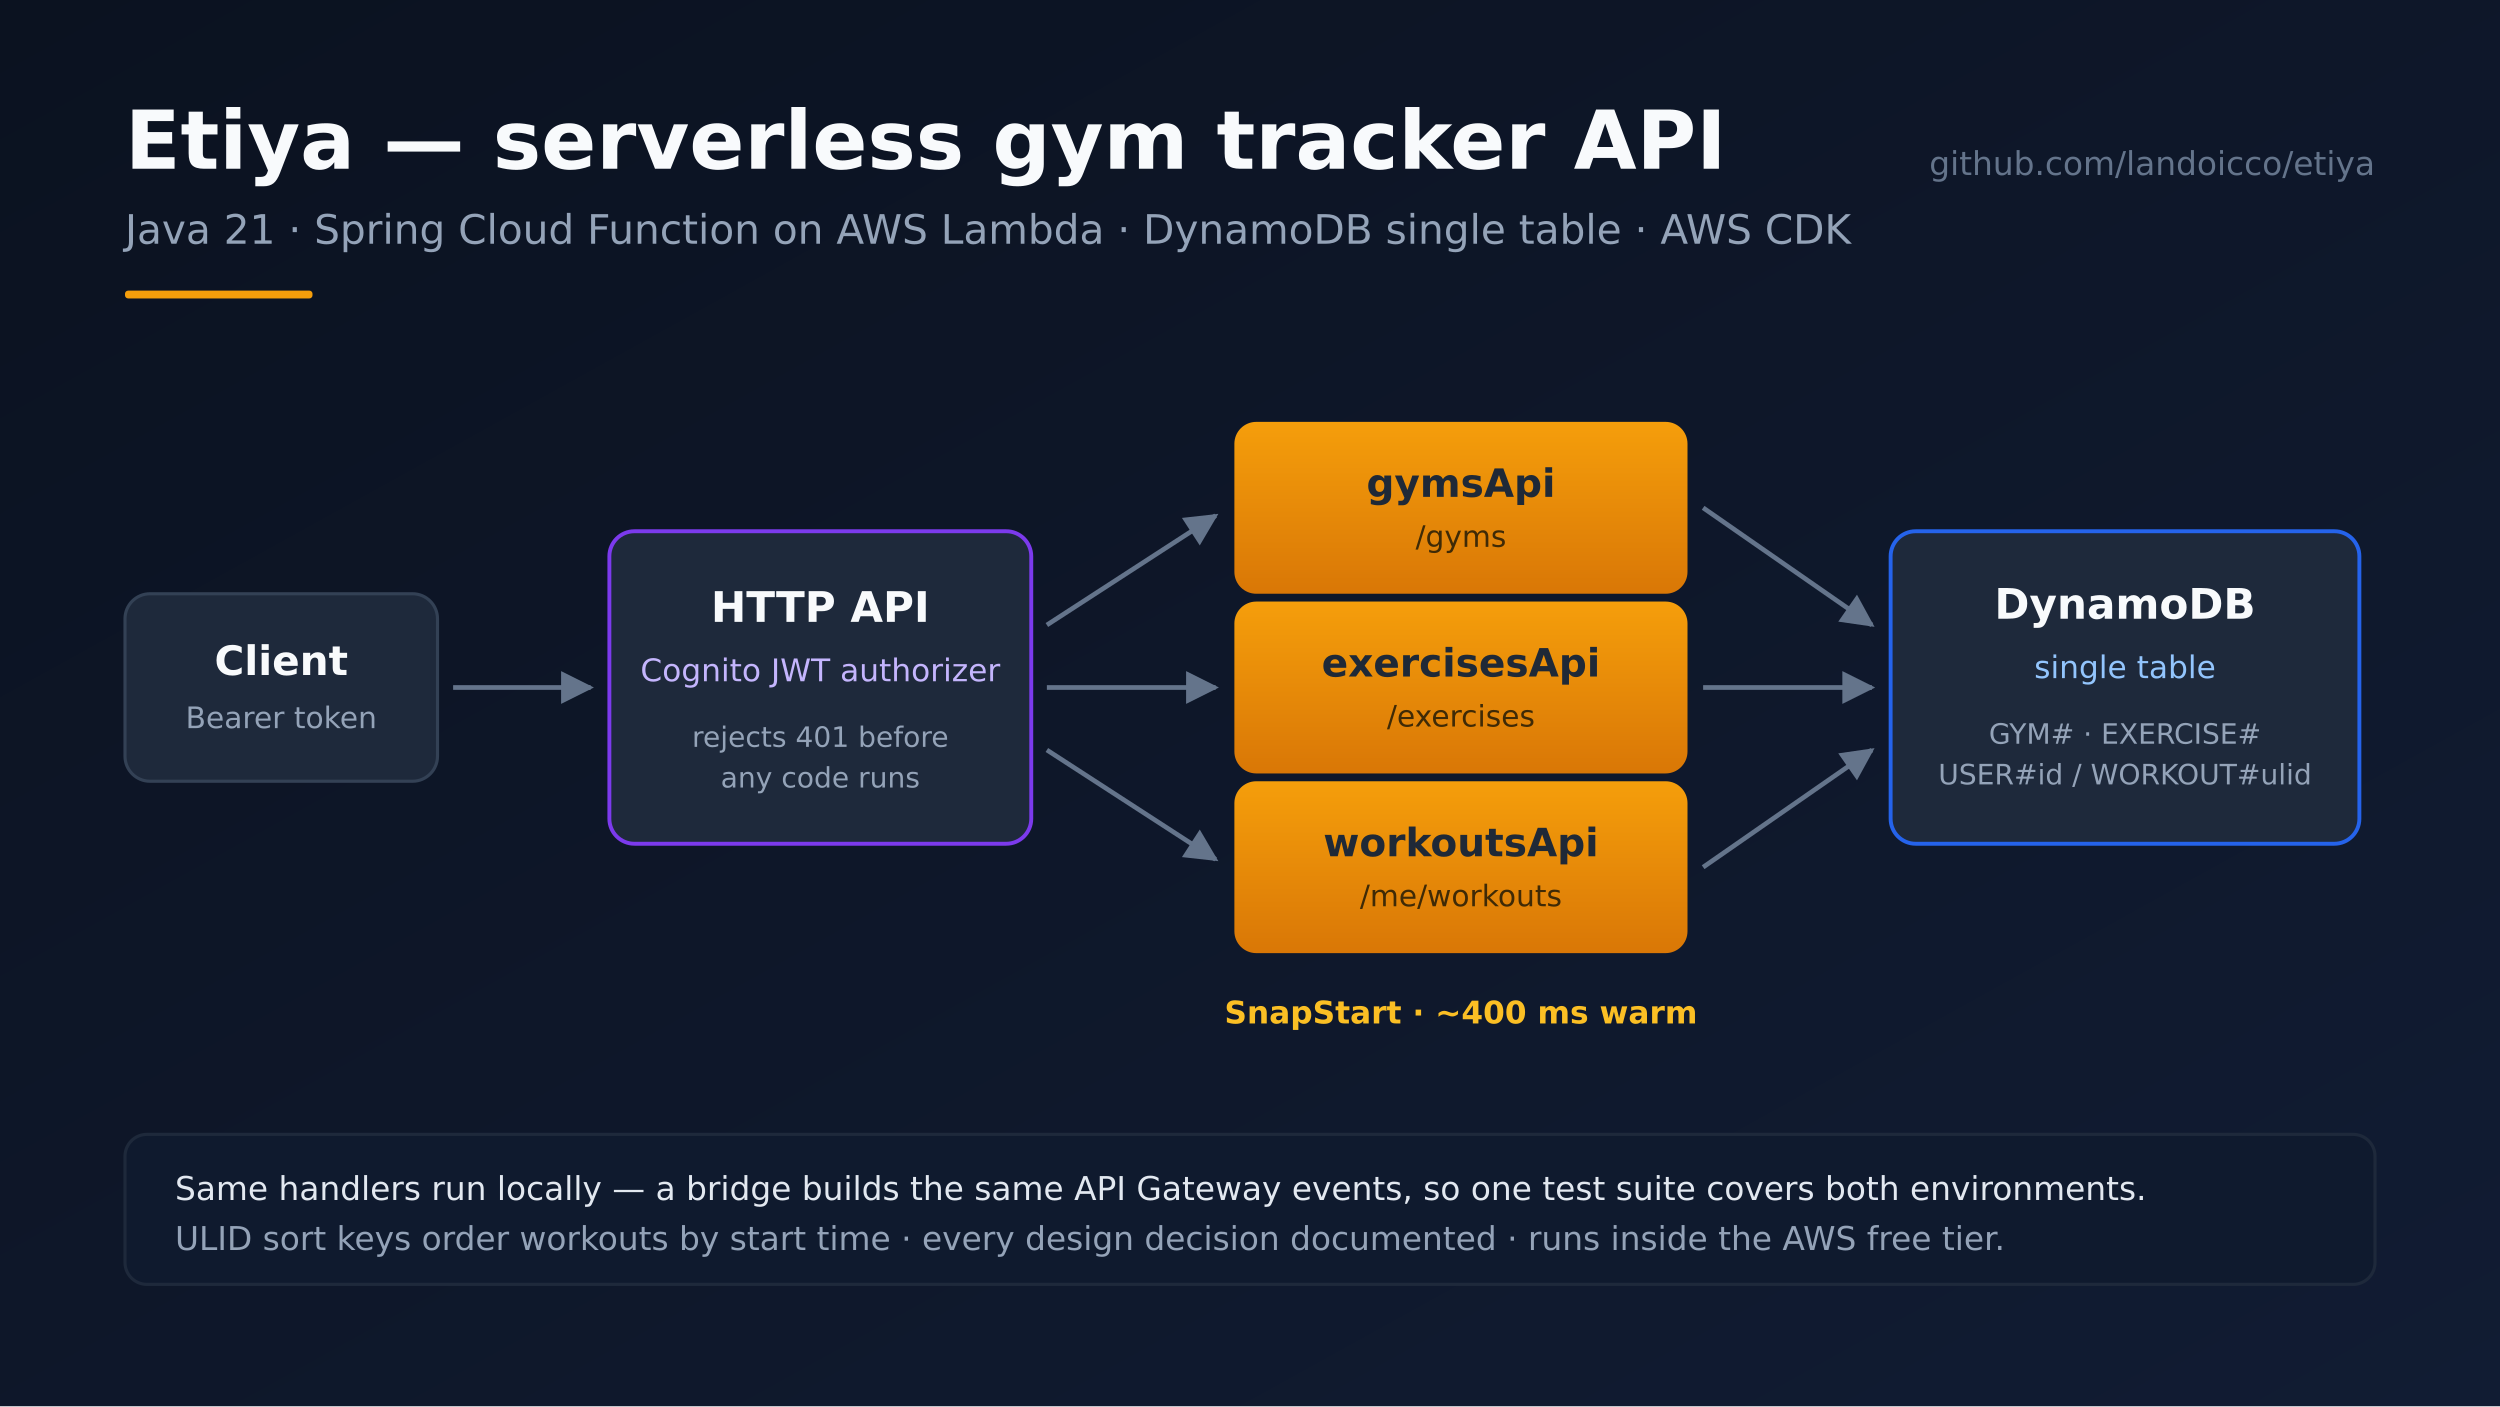
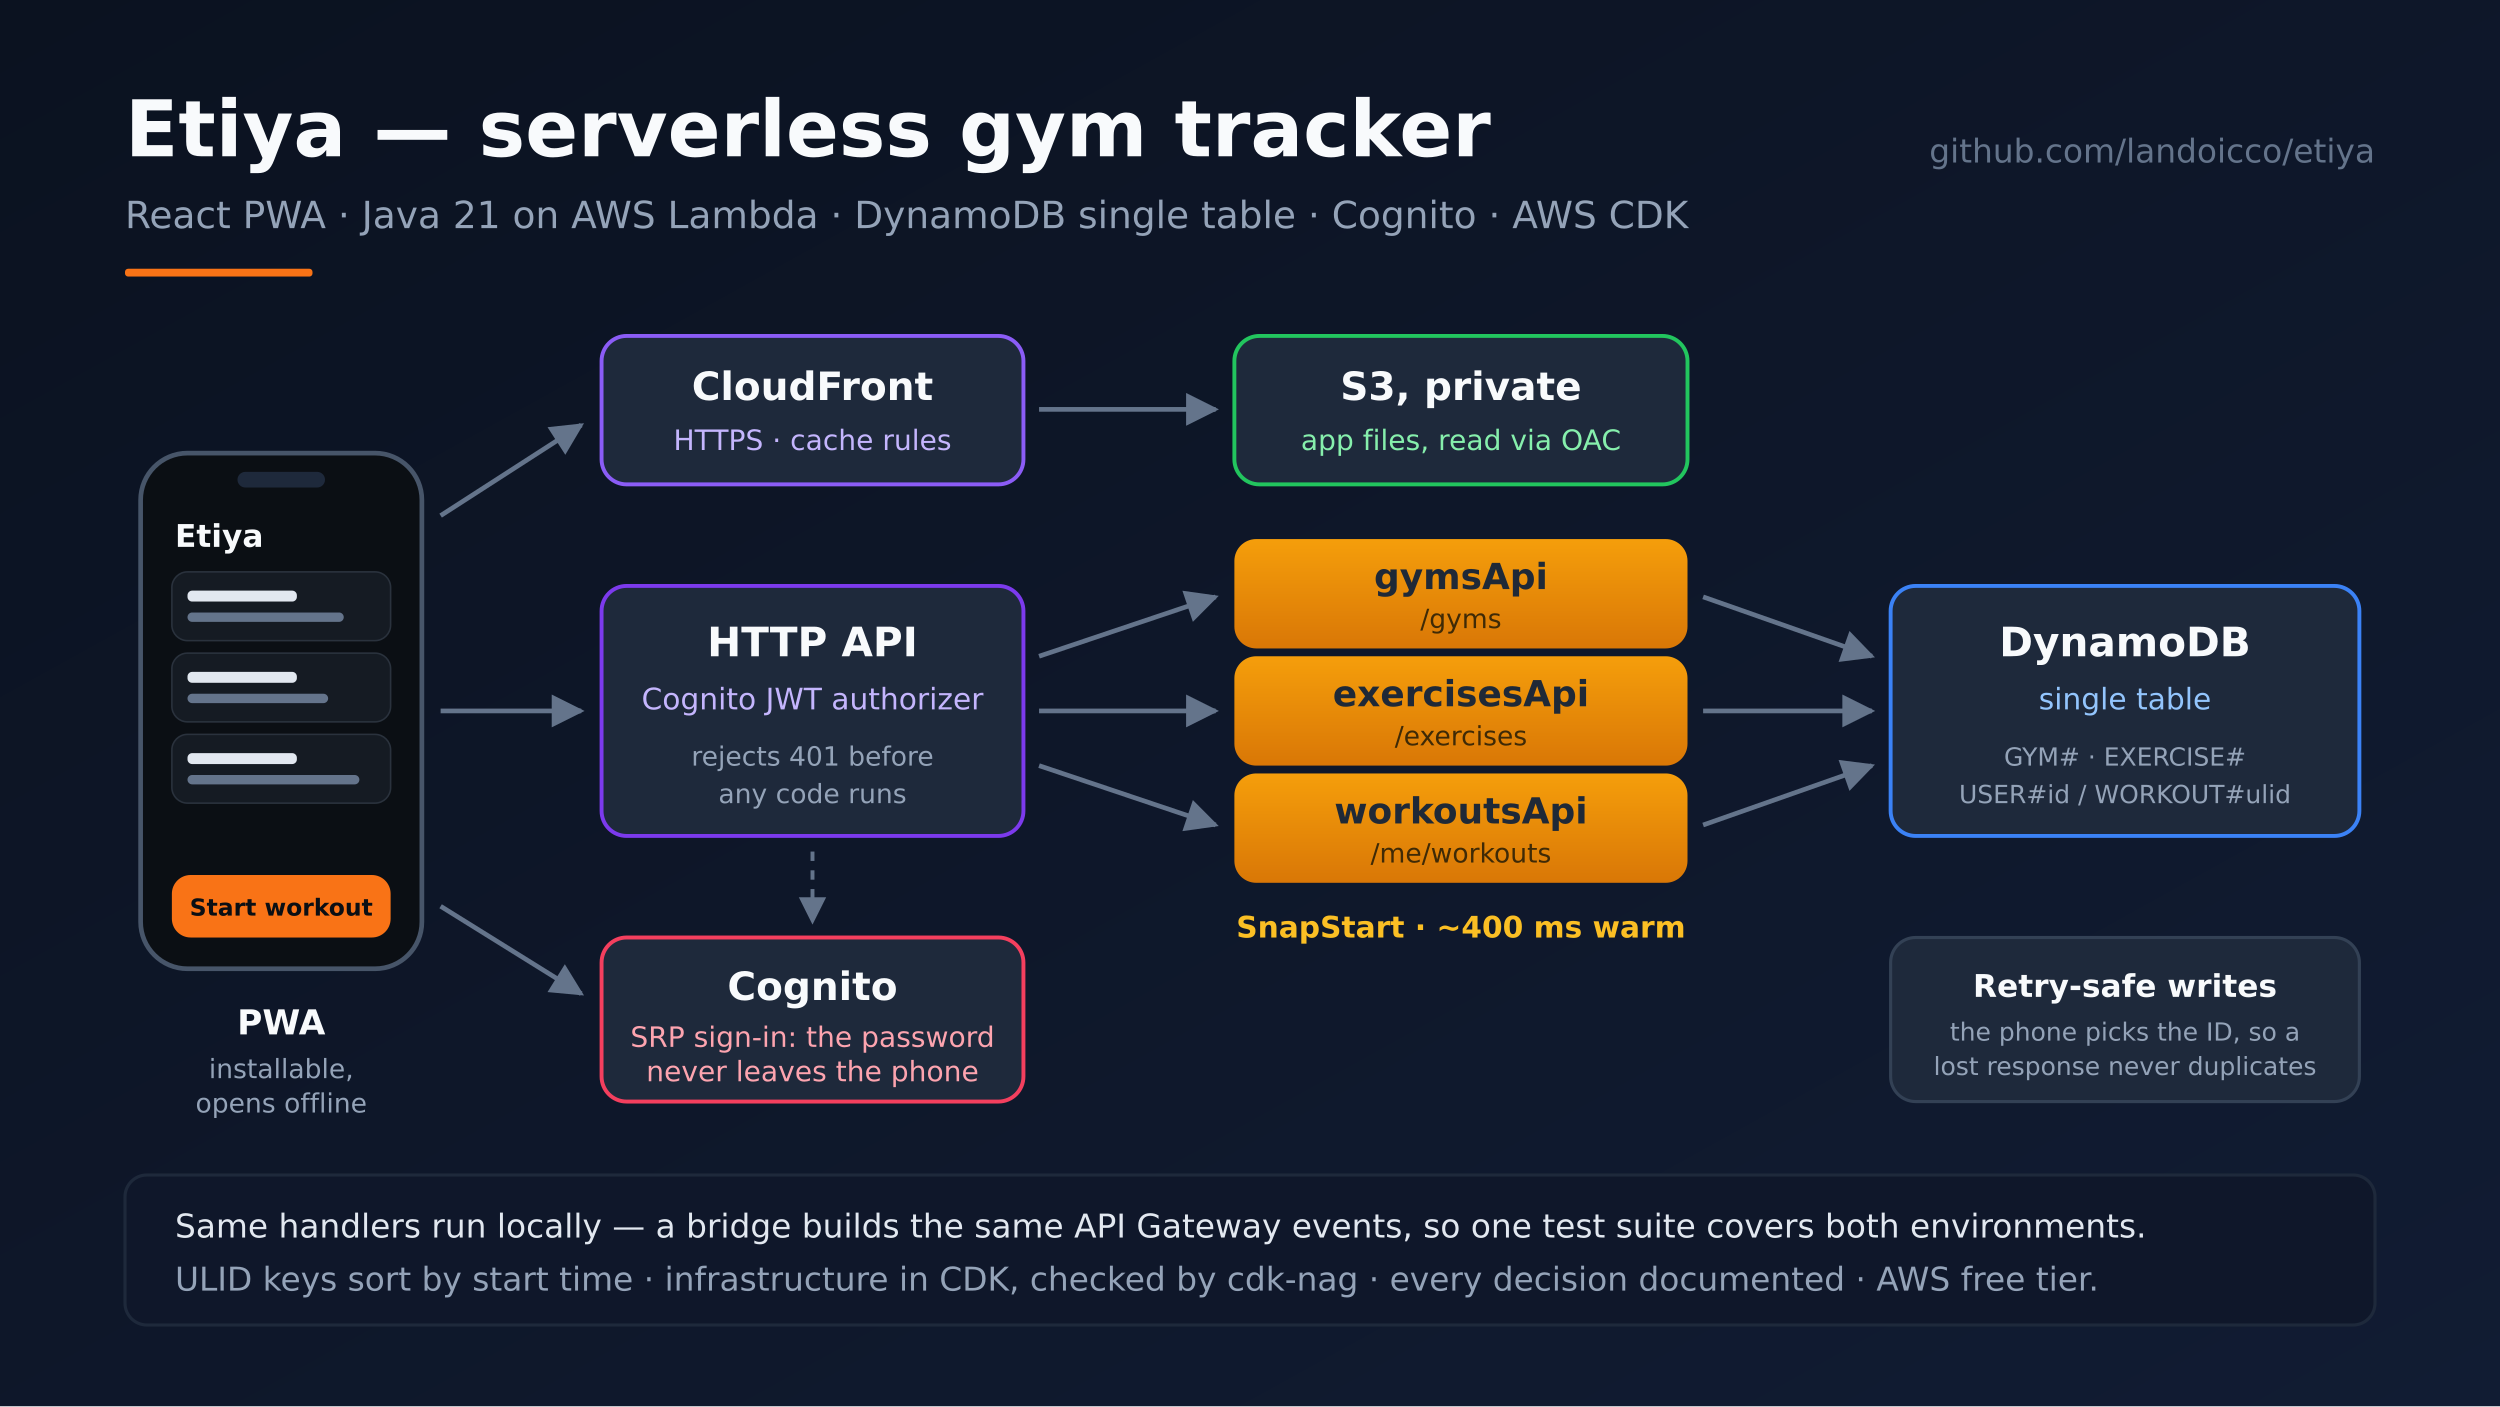
<svg xmlns="http://www.w3.org/2000/svg" viewBox="0 0 1600 900" width="1600" height="900" font-family="DejaVu Sans, Liberation Sans, Helvetica, Arial, sans-serif">
  <defs>
    <linearGradient id="bg" x1="0" y1="0" x2="1" y2="1">
      <stop offset="0%" stop-color="#0b1220" />
      <stop offset="100%" stop-color="#111c33" />
    </linearGradient>
    <linearGradient id="lambda" x1="0" y1="0" x2="0" y2="1">
      <stop offset="0%" stop-color="#F59E0B" />
      <stop offset="100%" stop-color="#D97706" />
    </linearGradient>
    <marker id="arrow" viewBox="0 0 10 10" refX="9" refY="5" markerWidth="7" markerHeight="7" orient="auto-start-reverse">
      <path d="M 0 0 L 10 5 L 0 10 z" fill="#64748B" />
    </marker>
  </defs>
  <rect width="1600" height="900" fill="url(#bg)" />
-   <text x="80" y="108" fill="#F8FAFC" font-size="52" font-weight="700">Etiya — serverless gym tracker API</text>
-   <text x="80" y="156" fill="#94A3B8" font-size="26">Java 21 · Spring Cloud Function on AWS Lambda · DynamoDB single table · AWS CDK</text>
-   <text x="1520" y="112" fill="#64748B" font-size="21" text-anchor="end">github.com/landoicco/etiya</text>
-   <rect x="80" y="186" width="120" height="5" rx="2" fill="#F59E0B" />
-   <rect x="80" y="380" width="200" height="120" rx="16" fill="#1E293B" stroke="#334155" stroke-width="2" />
-   <text x="180" y="432" fill="#F8FAFC" font-size="26" font-weight="600" text-anchor="middle">Client</text>
-   <text x="180" y="466" fill="#94A3B8" font-size="19" text-anchor="middle">Bearer token</text>
-   <line x1="290" y1="440" x2="378" y2="440" stroke="#64748B" stroke-width="3" marker-end="url(#arrow)" />
-   <rect x="390" y="340" width="270" height="200" rx="16" fill="#1E293B" stroke="#7C3AED" stroke-width="2.5" />
-   <text x="525" y="398" fill="#F8FAFC" font-size="27" font-weight="600" text-anchor="middle">HTTP API</text>
-   <text x="525" y="436" fill="#C4B5FD" font-size="20" text-anchor="middle">Cognito JWT authorizer</text>
-   <text x="525" y="478" fill="#94A3B8" font-size="18" text-anchor="middle">rejects 401 before</text>
-   <text x="525" y="504" fill="#94A3B8" font-size="18" text-anchor="middle">any code runs</text>
-   <line x1="670" y1="400" x2="778" y2="330" stroke="#64748B" stroke-width="3" marker-end="url(#arrow)" />
-   <line x1="670" y1="440" x2="778" y2="440" stroke="#64748B" stroke-width="3" marker-end="url(#arrow)" />
-   <line x1="670" y1="480" x2="778" y2="550" stroke="#64748B" stroke-width="3" marker-end="url(#arrow)" />
-   <rect x="790" y="270" width="290" height="110" rx="14" fill="url(#lambda)" />
-   <text x="935" y="318" fill="#1F2937" font-size="25" font-weight="700" text-anchor="middle">gymsApi</text>
-   <text x="935" y="350" fill="#3F2A06" font-size="19" text-anchor="middle">/gyms</text>
-   <rect x="790" y="385" width="290" height="110" rx="14" fill="url(#lambda)" />
-   <text x="935" y="433" fill="#1F2937" font-size="25" font-weight="700" text-anchor="middle">exercisesApi</text>
-   <text x="935" y="465" fill="#3F2A06" font-size="19" text-anchor="middle">/exercises</text>
-   <rect x="790" y="500" width="290" height="110" rx="14" fill="url(#lambda)" />
-   <text x="935" y="548" fill="#1F2937" font-size="25" font-weight="700" text-anchor="middle">workoutsApi</text>
-   <text x="935" y="580" fill="#3F2A06" font-size="19" text-anchor="middle">/me/workouts</text>
-   <text x="935" y="655" fill="#FBBF24" font-size="20" font-weight="600" text-anchor="middle">SnapStart · ~400 ms warm</text>
-   <line x1="1090" y1="325" x2="1198" y2="400" stroke="#64748B" stroke-width="3" marker-end="url(#arrow)" />
-   <line x1="1090" y1="440" x2="1198" y2="440" stroke="#64748B" stroke-width="3" marker-end="url(#arrow)" />
-   <line x1="1090" y1="555" x2="1198" y2="480" stroke="#64748B" stroke-width="3" marker-end="url(#arrow)" />
-   <rect x="1210" y="340" width="300" height="200" rx="16" fill="#1E293B" stroke="#2563EB" stroke-width="2.5" />
-   <text x="1360" y="396" fill="#F8FAFC" font-size="27" font-weight="600" text-anchor="middle">DynamoDB</text>
-   <text x="1360" y="434" fill="#93C5FD" font-size="20" text-anchor="middle">single table</text>
-   <text x="1360" y="476" fill="#94A3B8" font-size="18" text-anchor="middle">GYM# · EXERCISE#</text>
-   <text x="1360" y="502" fill="#94A3B8" font-size="18" text-anchor="middle">USER#​id / WORKOUT#​ulid</text>
-   <rect x="80" y="726" width="1440" height="96" rx="14" fill="#0F1A2E" stroke="#1E293B" stroke-width="2" />
-   <text x="112" y="768" fill="#E2E8F0" font-size="21">Same handlers run locally — a bridge builds the same API Gateway events, so one test suite covers both environments.</text>
-   <text x="112" y="800" fill="#94A3B8" font-size="21">ULID sort keys order workouts by start time · every design decision documented · runs inside the AWS free tier.</text>
+   <text x="80" y="100" fill="#F8FAFC" font-size="50" font-weight="700">Etiya — serverless gym tracker</text>
+   <text x="80" y="146" fill="#94A3B8" font-size="24">React PWA · Java 21 on AWS Lambda · DynamoDB single table · Cognito · AWS CDK</text>
+   <text x="1520" y="104" fill="#64748B" font-size="21" text-anchor="end">github.com/landoicco/etiya</text>
+   <rect x="80" y="172" width="120" height="5" rx="2" fill="#F97316" />
+   <rect x="90" y="290" width="180" height="330" rx="30" fill="#0b0f14" stroke="#475569" stroke-width="3" />
+   <rect x="152" y="302" width="56" height="10" rx="5" fill="#1E293B" />
+   <text x="112" y="350" fill="#F8FAFC" font-size="20" font-weight="700">Etiya</text>
+   <rect x="110" y="366" width="140" height="44" rx="10" fill="#151b23" stroke="#2a323d" />
+   <rect x="120" y="378" width="70" height="7" rx="3" fill="#E2E8F0" />
+   <rect x="120" y="392" width="100" height="6" rx="3" fill="#64748B" />
+   <rect x="110" y="418" width="140" height="44" rx="10" fill="#151b23" stroke="#2a323d" />
+   <rect x="120" y="430" width="70" height="7" rx="3" fill="#E2E8F0" />
+   <rect x="120" y="444" width="90" height="6" rx="3" fill="#64748B" />
+   <rect x="110" y="470" width="140" height="44" rx="10" fill="#151b23" stroke="#2a323d" />
+   <rect x="120" y="482" width="70" height="7" rx="3" fill="#E2E8F0" />
+   <rect x="120" y="496" width="110" height="6" rx="3" fill="#64748B" />
+   <rect x="110" y="560" width="140" height="40" rx="12" fill="#F97316" />
+   <text x="180" y="586" fill="#0b0f14" font-size="15" font-weight="700" text-anchor="middle">Start workout</text>
+   <text x="180" y="662" fill="#F8FAFC" font-size="22" font-weight="600" text-anchor="middle">PWA</text>
+   <text x="180" y="690" fill="#94A3B8" font-size="17" text-anchor="middle">installable,</text>
+   <text x="180" y="712" fill="#94A3B8" font-size="17" text-anchor="middle">opens offline</text>
+   <line x1="282" y1="330" x2="372" y2="272" stroke="#64748B" stroke-width="3" marker-end="url(#arrow)" />
+   <line x1="282" y1="455" x2="372" y2="455" stroke="#64748B" stroke-width="3" marker-end="url(#arrow)" />
+   <line x1="282" y1="580" x2="372" y2="636" stroke="#64748B" stroke-width="3" marker-end="url(#arrow)" />
+   <rect x="385" y="215" width="270" height="95" rx="16" fill="#1E293B" stroke="#8B5CF6" stroke-width="2.5" />
+   <text x="520" y="256" fill="#F8FAFC" font-size="25" font-weight="600" text-anchor="middle">CloudFront</text>
+   <text x="520" y="288" fill="#C4B5FD" font-size="18" text-anchor="middle">HTTPS · cache rules</text>
+   <line x1="665" y1="262" x2="778" y2="262" stroke="#64748B" stroke-width="3" marker-end="url(#arrow)" />
+   <rect x="790" y="215" width="290" height="95" rx="16" fill="#1E293B" stroke="#22C55E" stroke-width="2.5" />
+   <text x="935" y="256" fill="#F8FAFC" font-size="25" font-weight="600" text-anchor="middle">S3, private</text>
+   <text x="935" y="288" fill="#86EFAC" font-size="18" text-anchor="middle">app files, read via OAC</text>
+   <rect x="385" y="375" width="270" height="160" rx="16" fill="#1E293B" stroke="#7C3AED" stroke-width="2.5" />
+   <text x="520" y="420" fill="#F8FAFC" font-size="26" font-weight="600" text-anchor="middle">HTTP API</text>
+   <text x="520" y="454" fill="#C4B5FD" font-size="19" text-anchor="middle">Cognito JWT authorizer</text>
+   <text x="520" y="490" fill="#94A3B8" font-size="17" text-anchor="middle">rejects 401 before</text>
+   <text x="520" y="514" fill="#94A3B8" font-size="17" text-anchor="middle">any code runs</text>
+   <rect x="385" y="600" width="270" height="105" rx="16" fill="#1E293B" stroke="#F43F5E" stroke-width="2.5" />
+   <text x="520" y="640" fill="#F8FAFC" font-size="25" font-weight="600" text-anchor="middle">Cognito</text>
+   <text x="520" y="670" fill="#FDA4AF" font-size="18" text-anchor="middle">SRP sign-in: the password</text>
+   <text x="520" y="692" fill="#FDA4AF" font-size="18" text-anchor="middle">never leaves the phone</text>
+   <line x1="520" y1="545" x2="520" y2="590" stroke="#64748B" stroke-width="2.5" stroke-dasharray="6 6" marker-end="url(#arrow)" />
+   <line x1="665" y1="420" x2="778" y2="382" stroke="#64748B" stroke-width="3" marker-end="url(#arrow)" />
+   <line x1="665" y1="455" x2="778" y2="455" stroke="#64748B" stroke-width="3" marker-end="url(#arrow)" />
+   <line x1="665" y1="490" x2="778" y2="528" stroke="#64748B" stroke-width="3" marker-end="url(#arrow)" />
+   <rect x="790" y="345" width="290" height="70" rx="14" fill="url(#lambda)" />
+   <text x="935" y="377" fill="#1F2937" font-size="23" font-weight="700" text-anchor="middle">gymsApi</text>
+   <text x="935" y="402" fill="#3F2A06" font-size="17" text-anchor="middle">/gyms</text>
+   <rect x="790" y="420" width="290" height="70" rx="14" fill="url(#lambda)" />
+   <text x="935" y="452" fill="#1F2937" font-size="23" font-weight="700" text-anchor="middle">exercisesApi</text>
+   <text x="935" y="477" fill="#3F2A06" font-size="17" text-anchor="middle">/exercises</text>
+   <rect x="790" y="495" width="290" height="70" rx="14" fill="url(#lambda)" />
+   <text x="935" y="527" fill="#1F2937" font-size="23" font-weight="700" text-anchor="middle">workoutsApi</text>
+   <text x="935" y="552" fill="#3F2A06" font-size="17" text-anchor="middle">/me/workouts</text>
+   <text x="935" y="600" fill="#FBBF24" font-size="19" font-weight="700" text-anchor="middle">SnapStart · ~400 ms warm</text>
+   <line x1="1090" y1="382" x2="1198" y2="420" stroke="#64748B" stroke-width="3" marker-end="url(#arrow)" />
+   <line x1="1090" y1="455" x2="1198" y2="455" stroke="#64748B" stroke-width="3" marker-end="url(#arrow)" />
+   <line x1="1090" y1="528" x2="1198" y2="490" stroke="#64748B" stroke-width="3" marker-end="url(#arrow)" />
+   <rect x="1210" y="375" width="300" height="160" rx="16" fill="#1E293B" stroke="#3B82F6" stroke-width="2.5" />
+   <text x="1360" y="420" fill="#F8FAFC" font-size="26" font-weight="600" text-anchor="middle">DynamoDB</text>
+   <text x="1360" y="454" fill="#93C5FD" font-size="19" text-anchor="middle">single table</text>
+   <text x="1360" y="490" fill="#94A3B8" font-size="16" text-anchor="middle">GYM# · EXERCISE#</text>
+   <text x="1360" y="514" fill="#94A3B8" font-size="16" text-anchor="middle">USER#id / WORKOUT#ulid</text>
+   <rect x="1210" y="600" width="300" height="105" rx="16" fill="#1E293B" stroke="#334155" stroke-width="2" />
+   <text x="1360" y="638" fill="#F8FAFC" font-size="20" font-weight="600" text-anchor="middle">Retry-safe writes</text>
+   <text x="1360" y="666" fill="#94A3B8" font-size="16" text-anchor="middle">the phone picks the ID, so a</text>
+   <text x="1360" y="688" fill="#94A3B8" font-size="16" text-anchor="middle">lost response never duplicates</text>
+   <rect x="80" y="752" width="1440" height="96" rx="14" fill="#0F172A" stroke="#1E293B" stroke-width="2" />
+   <text x="112" y="792" fill="#E2E8F0" font-size="21">Same handlers run locally — a bridge builds the same API Gateway events, so one test suite covers both environments.</text>
+   <text x="112" y="826" fill="#94A3B8" font-size="21">ULID keys sort by start time · infrastructure in CDK, checked by cdk-nag · every decision documented · AWS free tier.</text>
</svg>
